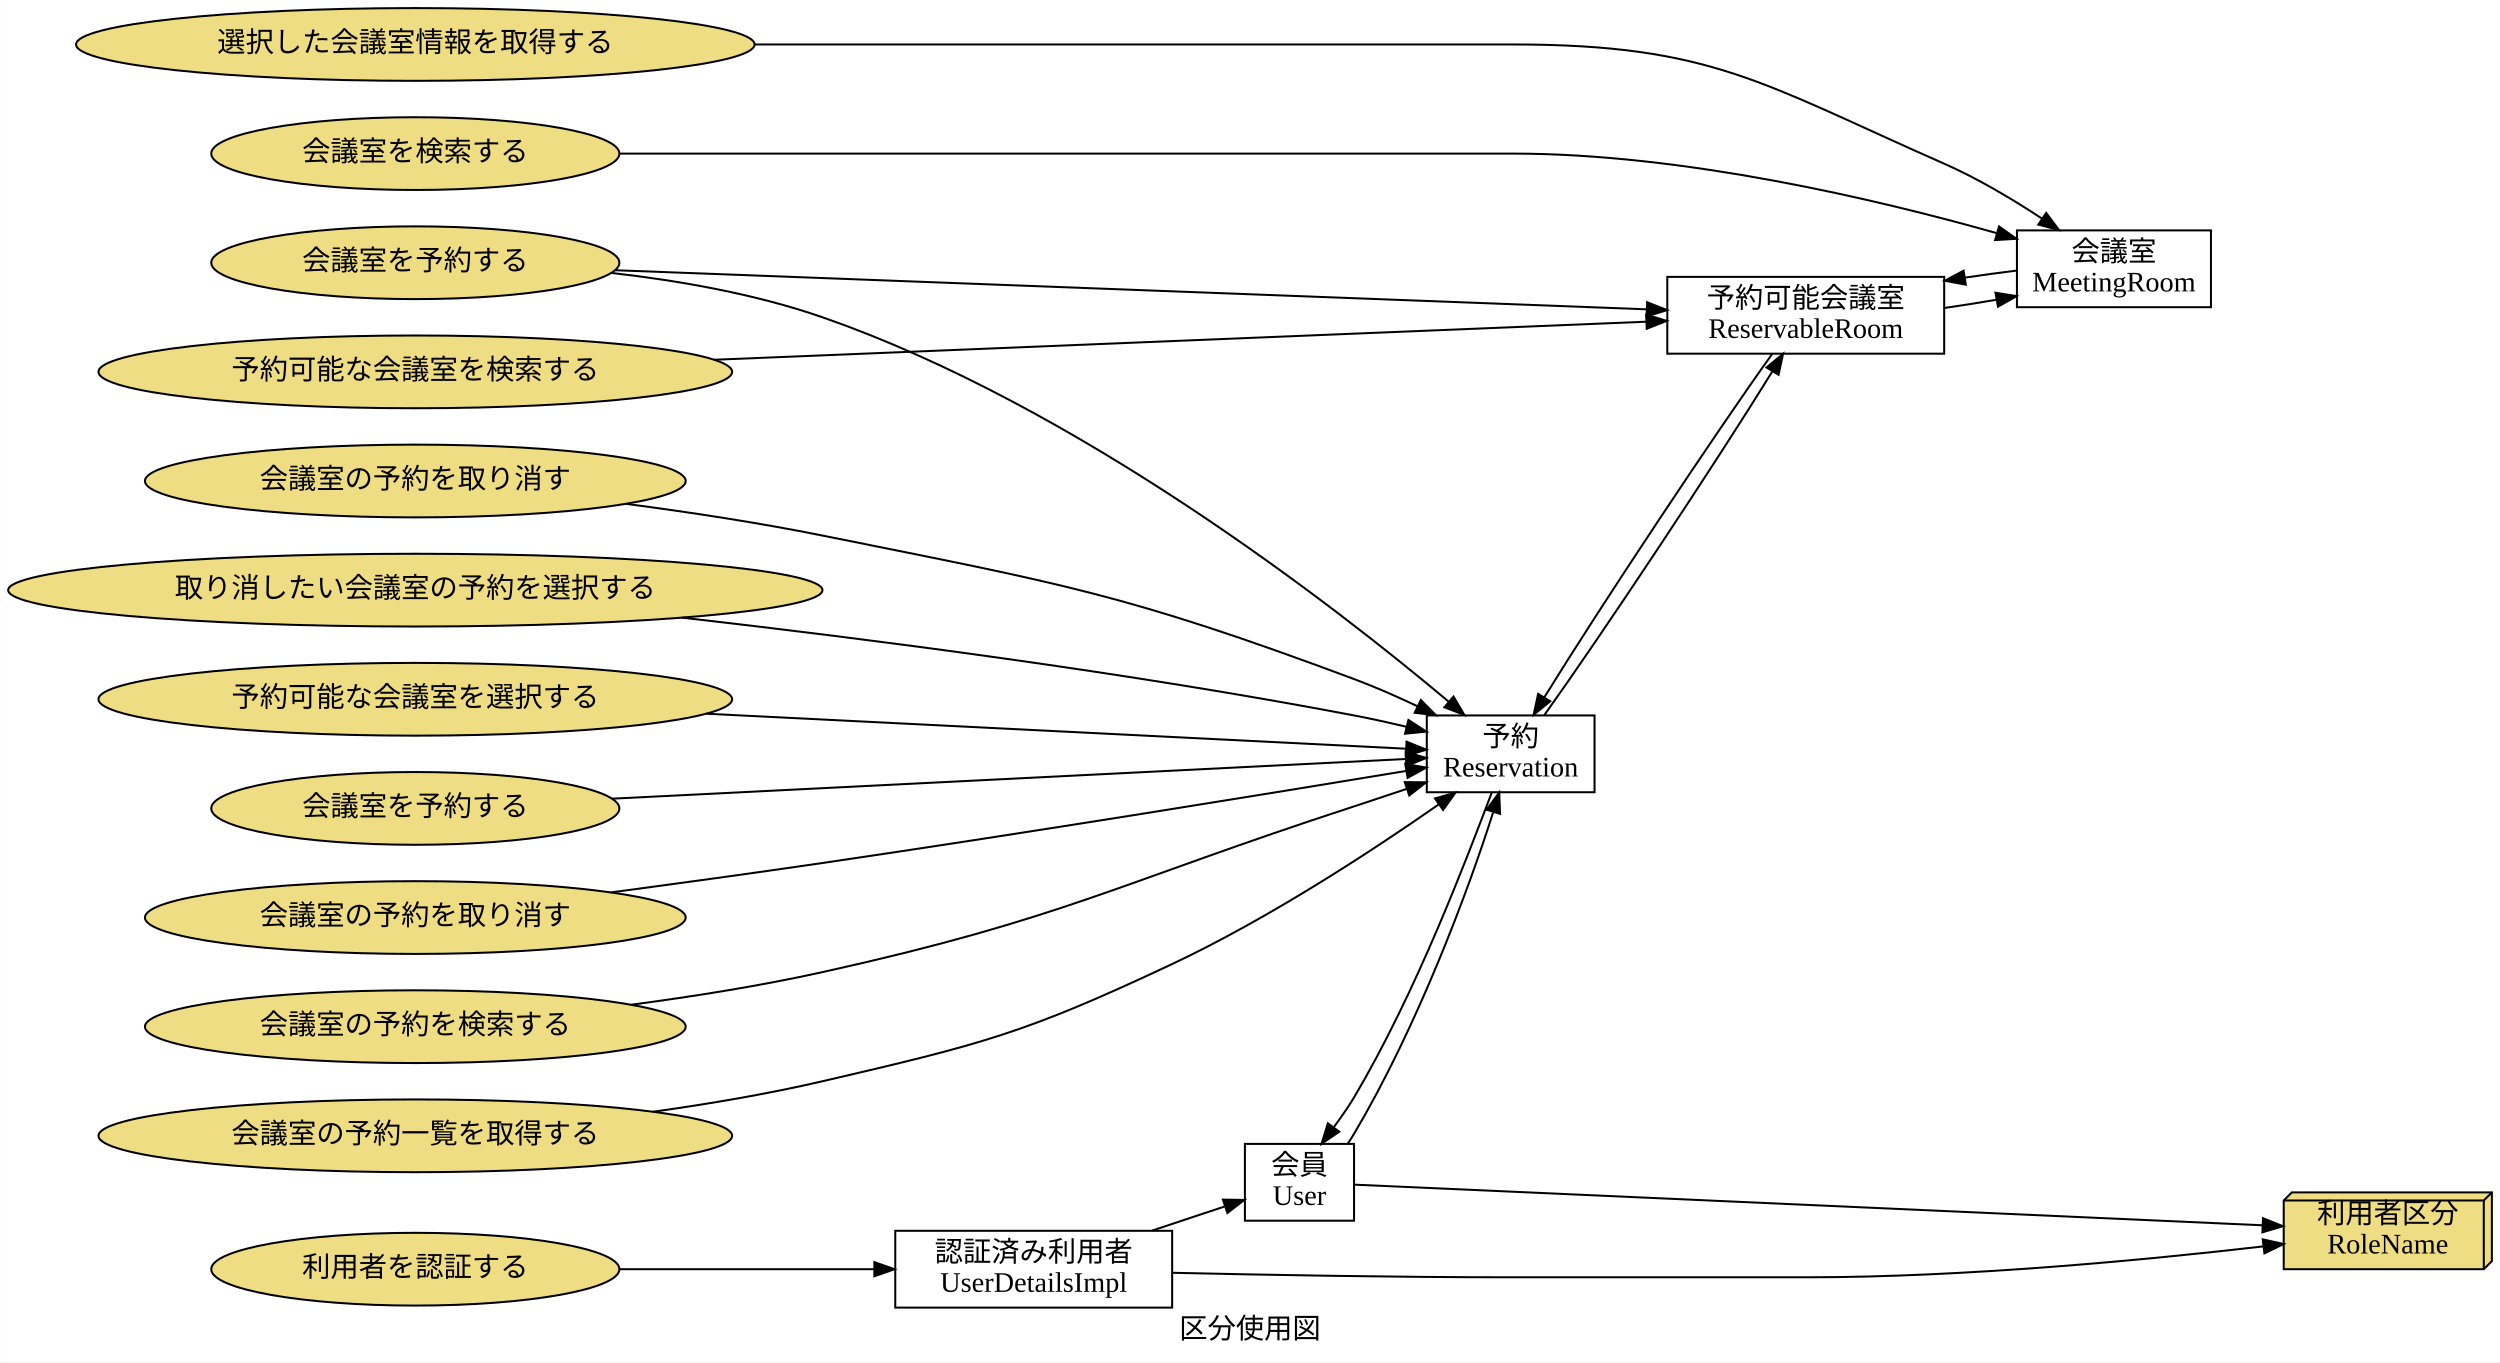
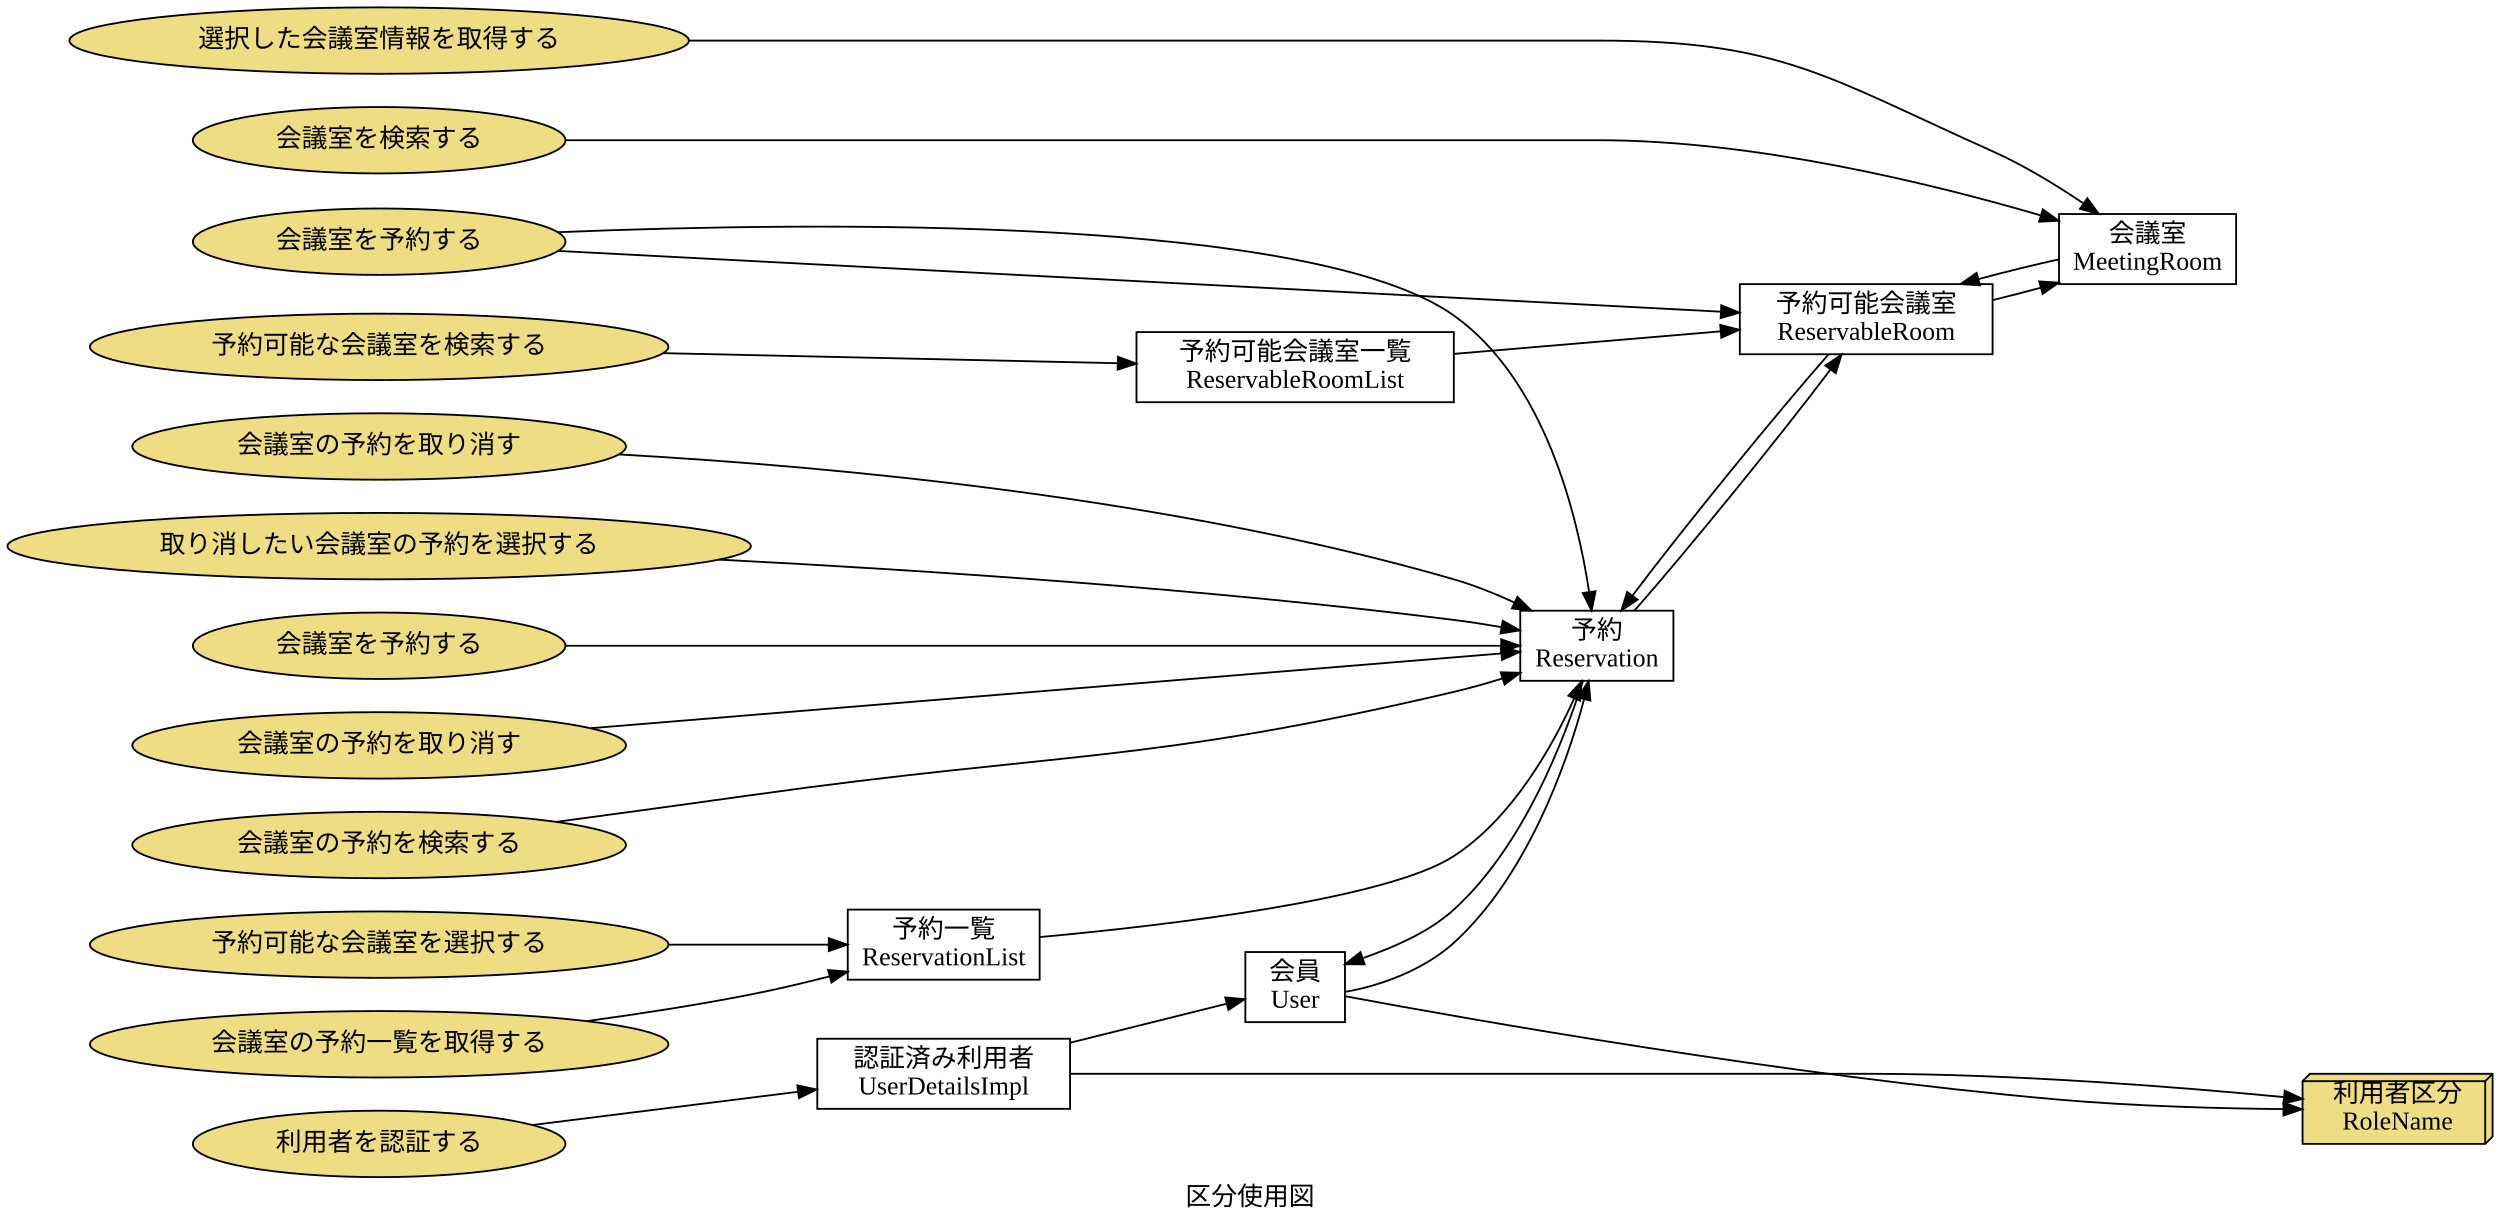
- <svg xmlns="http://www.w3.org/2000/svg" xmlns:xlink="http://www.w3.org/1999/xlink" width="1237pt" height="674pt" viewBox="0.00 0.00 1236.96 674.00">
-   <g id="graph0" class="graph" transform="scale(1 1) rotate(0) translate(4 670)">
-     <polygon fill="white" stroke="transparent" points="-4,4 -4,-670 1232.96,-670 1232.96,4 -4,4" />
-     <text text-anchor="middle" x="614.48" y="-7.8" font-family="Times New Roman,serif" font-size="14.00">区分使用図
+ <svg xmlns="http://www.w3.org/2000/svg" xmlns:xlink="http://www.w3.org/1999/xlink" width="1355pt" height="665pt" viewBox="0.00 0.00 1354.96 665.00">
+   <g id="graph0" class="graph" transform="scale(1 1) rotate(0) translate(4 661)">
+     <polygon fill="white" stroke="transparent" points="-4,4 -4,-661 1350.96,-661 1350.96,4 -4,4" />
+     <text text-anchor="middle" x="673.48" y="-7.8" font-family="Times New Roman,serif" font-size="14.00">区分使用図
        </text>
    <g id="node1" class="node">
-       <polygon fill="#eedd82" stroke="black" points="1228.96,-80 1129.96,-80 1125.96,-76 1125.96,-42 1224.96,-42 1228.96,-46 1228.96,-80" />
-       <polyline fill="none" stroke="black" points="1224.96,-76 1125.96,-76 " />
-       <polyline fill="none" stroke="black" points="1224.96,-76 1224.96,-42 " />
-       <polyline fill="none" stroke="black" points="1224.96,-76 1228.96,-80 " />
-       <text text-anchor="middle" x="1177.46" y="-64.8" font-family="Times New Roman,serif" font-size="14.00">
+       <polygon fill="#eedd82" stroke="black" points="1346.96,-79 1247.96,-79 1243.96,-75 1243.96,-41 1342.96,-41 1346.96,-45 1346.96,-79" />
+       <polyline fill="none" stroke="black" points="1342.96,-75 1243.96,-75 " />
+       <polyline fill="none" stroke="black" points="1342.96,-75 1342.96,-41 " />
+       <polyline fill="none" stroke="black" points="1342.96,-75 1346.96,-79 " />
+       <text text-anchor="middle" x="1295.46" y="-63.8" font-family="Times New Roman,serif" font-size="14.00">
                利用者区分
            </text>
-       <text text-anchor="middle" x="1177.46" y="-49.8" font-family="Times New Roman,serif" font-size="14.00">
+       <text text-anchor="middle" x="1295.46" y="-48.8" font-family="Times New Roman,serif" font-size="14.00">
                RoleName
            </text>
    </g>
    <g id="node2" class="node">
      <g id="a_node2">
        <a xlink:href="https://github.com/k2works/application_programing_excercise_2022/tree/take13/src/main/java/mrs/application/scenario/MeetingRoomReservationScenario.java" xlink:title="MeetingRoomReservationScenario.cancel(Reservation)">
-           <ellipse fill="#eedd82" stroke="black" cx="201.48" cy="-432" rx="133.78" ry="18" />
-           <text text-anchor="middle" x="201.48" y="-428.3" font-family="Times New Roman,serif" font-size="14.00">会議室の予約を取り消す
+           <ellipse fill="#eedd82" stroke="black" cx="201.48" cy="-419" rx="133.78" ry="18" />
+           <text text-anchor="middle" x="201.48" y="-415.3" font-family="Times New Roman,serif" font-size="14.00">会議室の予約を取り消す
                    </text>
        </a>
      </g>
    </g>
    <g id="node14" class="node">
-       <polygon fill="white" stroke="black" points="784.96,-316 701.96,-316 701.96,-278 784.96,-278 784.96,-316" />
-       <text text-anchor="middle" x="743.46" y="-300.8" font-family="Times New Roman,serif" font-size="14.00">予約
-             </text>
-       <text text-anchor="middle" x="743.46" y="-285.8" font-family="Times New Roman,serif" font-size="14.00">
+       <polygon fill="white" stroke="black" points="902.96,-330 819.96,-330 819.96,-292 902.96,-292 902.96,-330" />
+       <text text-anchor="middle" x="861.46" y="-314.8" font-family="Times New Roman,serif" font-size="14.00">予約
+             </text>
+       <text text-anchor="middle" x="861.46" y="-299.8" font-family="Times New Roman,serif" font-size="14.00">
                Reservation
            </text>
    </g>
-     <g id="edge10" class="edge">
-       <path fill="none" stroke="black" d="M305.93,-420.67C337.25,-416.55 371.63,-411.31 402.96,-405 521.65,-381.09 552.53,-376.32 665.96,-334 676.34,-330.13 687.2,-325.35 697.37,-320.53" />
-       <polygon fill="black" stroke="black" points="699.02,-323.62 706.49,-316.11 695.97,-317.32 699.02,-323.62" />
+     <g id="edge12" class="edge">
+       <path fill="none" stroke="black" d="M331.58,-414.69C450.99,-407.99 632.38,-390.84 783.96,-347 794.87,-343.85 806.16,-339.31 816.62,-334.52" />
+       <polygon fill="black" stroke="black" points="818.43,-337.54 825.95,-330.08 815.42,-331.22 818.43,-337.54" />
    </g>
    <g id="node3" class="node">
      <g id="a_node3">
-         <a xlink:href="https://github.com/k2works/application_programing_excercise_2022/tree/take13/src/main/java/mrs/application/scenario/MeetingRoomReservationScenario.java" xlink:title="MeetingRoomReservationScenario.findMeetingRoom(Integer)">
-           <ellipse fill="#eedd82" stroke="black" cx="201.48" cy="-648" rx="167.87" ry="18" />
-           <text text-anchor="middle" x="201.48" y="-644.3" font-family="Times New Roman,serif" font-size="14.00">選択した会議室情報を取得する
-                     </text>
-         </a>
-       </g>
-     </g>
-     <g id="node15" class="node">
-       <polygon fill="white" stroke="black" points="1089.96,-556 993.96,-556 993.96,-518 1089.96,-518 1089.96,-556" />
-       <text text-anchor="middle" x="1041.96" y="-540.8" font-family="Times New Roman,serif" font-size="14.00">
+         <a xlink:href="https://github.com/k2works/application_programing_excercise_2022/tree/take13/src/main/java/mrs/application/scenario/MeetingRoomReservationScenario.java" xlink:title="MeetingRoomReservationScenario.findMeetingRoom(RoomId)">
+           <ellipse fill="#eedd82" stroke="black" cx="201.48" cy="-639" rx="167.87" ry="18" />
+           <text text-anchor="middle" x="201.48" y="-635.3" font-family="Times New Roman,serif" font-size="14.00">選択した会議室情報を取得する
+                     </text>
+         </a>
+       </g>
+     </g>
+     <g id="node16" class="node">
+       <polygon fill="white" stroke="black" points="1207.96,-545 1111.96,-545 1111.96,-507 1207.96,-507 1207.96,-545" />
+       <text text-anchor="middle" x="1159.96" y="-529.8" font-family="Times New Roman,serif" font-size="14.00">
                会議室
            </text>
-       <text text-anchor="middle" x="1041.96" y="-525.8" font-family="Times New Roman,serif" font-size="14.00">
+       <text text-anchor="middle" x="1159.96" y="-514.8" font-family="Times New Roman,serif" font-size="14.00">
                MeetingRoom
            </text>
    </g>
-     <g id="edge11" class="edge">
-       <path fill="none" stroke="black" d="M369.21,-648C450.31,-648 549.22,-648 637.96,-648 637.96,-648 637.96,-648 744.46,-648 842.91,-648 867.86,-628.66 957.96,-589 974.59,-581.68 991.79,-571.42 1006.2,-561.94" />
-       <polygon fill="black" stroke="black" points="1008.43,-564.66 1014.77,-556.17 1004.52,-558.85 1008.43,-564.66" />
+     <g id="edge13" class="edge">
+       <path fill="none" stroke="black" d="M369.29,-639C465.15,-639 587.83,-639 696.96,-639 696.96,-639 696.96,-639 862.46,-639 961.03,-639 986.01,-619.29 1075.96,-579 1092.89,-571.42 1110.38,-560.74 1124.91,-550.96" />
+       <polygon fill="black" stroke="black" points="1127.29,-553.57 1133.54,-545.02 1123.32,-547.8 1127.29,-553.57" />
    </g>
    <g id="node4" class="node">
      <g id="a_node4">
-         <a xlink:href="https://github.com/k2works/application_programing_excercise_2022/tree/take13/src/main/java/mrs/application/scenario/MeetingRoomReservationScenario.java" xlink:title="MeetingRoomReservationScenario.findOne(Integer)">
-           <ellipse fill="#eedd82" stroke="black" cx="201.48" cy="-378" rx="201.46" ry="18" />
-           <text text-anchor="middle" x="201.48" y="-374.3" font-family="Times New Roman,serif" font-size="14.00">取り消したい会議室の予約を選択する
-                     </text>
-         </a>
-       </g>
-     </g>
-     <g id="edge12" class="edge">
-       <path fill="none" stroke="black" d="M333.46,-364.39C426.63,-353.75 554.52,-337.23 665.96,-316 674.37,-314.4 683.23,-312.45 691.83,-310.41" />
-       <polygon fill="black" stroke="black" points="692.87,-313.76 701.76,-308 691.21,-306.96 692.87,-313.76" />
+         <a xlink:href="https://github.com/k2works/application_programing_excercise_2022/tree/take13/src/main/java/mrs/application/scenario/MeetingRoomReservationScenario.java" xlink:title="MeetingRoomReservationScenario.findOne(ReservationId)">
+           <ellipse fill="#eedd82" stroke="black" cx="201.48" cy="-365" rx="201.46" ry="18" />
+           <text text-anchor="middle" x="201.48" y="-361.3" font-family="Times New Roman,serif" font-size="14.00">取り消したい会議室の予約を選択する
+                     </text>
+         </a>
+       </g>
+     </g>
+     <g id="edge14" class="edge">
+       <path fill="none" stroke="black" d="M385.66,-357.68C500.41,-351.79 651.18,-341.66 783.96,-325 792.34,-323.95 801.19,-322.58 809.78,-321.1" />
+       <polygon fill="black" stroke="black" points="810.47,-324.53 819.7,-319.34 809.24,-317.64 810.47,-324.53" />
    </g>
    <g id="node5" class="node">
      <g id="a_node5">
        <a xlink:href="https://github.com/k2works/application_programing_excercise_2022/tree/take13/src/main/java/mrs/application/scenario/MeetingRoomReservationScenario.java" xlink:title="MeetingRoomReservationScenario.findReservations(ReservableRoomId)">
-           <ellipse fill="#eedd82" stroke="black" cx="201.48" cy="-324" rx="156.77" ry="18" />
-           <text text-anchor="middle" x="201.48" y="-320.3" font-family="Times New Roman,serif" font-size="14.00">予約可能な会議室を選択する
-                     </text>
-         </a>
-       </g>
-     </g>
-     <g id="edge13" class="edge">
-       <path fill="none" stroke="black" d="M345.42,-316.85C459.65,-311.14 613.18,-303.46 691.65,-299.54" />
-       <polygon fill="black" stroke="black" points="691.94,-303.03 701.76,-299.04 691.59,-296.04 691.94,-303.03" />
+           <ellipse fill="#eedd82" stroke="black" cx="201.48" cy="-149" rx="156.77" ry="18" />
+           <text text-anchor="middle" x="201.48" y="-145.3" font-family="Times New Roman,serif" font-size="14.00">予約可能な会議室を選択する
+                     </text>
+         </a>
+       </g>
+     </g>
+     <g id="node15" class="node">
+       <polygon fill="white" stroke="black" points="559.46,-168 455.46,-168 455.46,-130 559.46,-130 559.46,-168" />
+       <text text-anchor="middle" x="507.46" y="-152.8" font-family="Times New Roman,serif" font-size="14.00">
+                 予約一覧
+             </text>
+       <text text-anchor="middle" x="507.46" y="-137.8" font-family="Times New Roman,serif" font-size="14.00">
+                 ReservationList
+             </text>
+     </g>
+     <g id="edge15" class="edge">
+       <path fill="none" stroke="black" d="M358.48,-149C389.23,-149 419.76,-149 445.03,-149" />
+       <polygon fill="black" stroke="black" points="445.17,-152.5 455.17,-149 445.17,-145.5 445.17,-152.5" />
    </g>
    <g id="node6" class="node">
      <g id="a_node6">
        <a xlink:href="https://github.com/k2works/application_programing_excercise_2022/tree/take13/src/main/java/mrs/application/scenario/MeetingRoomReservationScenario.java" xlink:title="MeetingRoomReservationScenario.reserve(Reservation)">
-           <ellipse fill="#eedd82" stroke="black" cx="201.48" cy="-270" rx="100.98" ry="18" />
-           <text text-anchor="middle" x="201.48" y="-266.3" font-family="Times New Roman,serif" font-size="14.00">会議室を予約する
-                     </text>
-         </a>
-       </g>
-     </g>
-     <g id="edge14" class="edge">
-       <path fill="none" stroke="black" d="M298.71,-274.81C413.62,-280.56 601.56,-289.95 691.45,-294.45" />
-       <polygon fill="black" stroke="black" points="691.49,-297.96 701.65,-294.96 691.84,-290.96 691.49,-297.96" />
+           <ellipse fill="#eedd82" stroke="black" cx="201.48" cy="-311" rx="100.98" ry="18" />
+           <text text-anchor="middle" x="201.48" y="-307.3" font-family="Times New Roman,serif" font-size="14.00">会議室を予約する
+                     </text>
+         </a>
+       </g>
+     </g>
+     <g id="edge16" class="edge">
+       <path fill="none" stroke="black" d="M302.42,-311C444.86,-311 701.04,-311 809.61,-311" />
+       <polygon fill="black" stroke="black" points="809.65,-314.5 819.65,-311 809.65,-307.5 809.65,-314.5" />
    </g>
    <g id="node7" class="node">
      <g id="a_node7">
        <a xlink:href="https://github.com/k2works/application_programing_excercise_2022/tree/take13/src/main/java/mrs/application/service/reservation/ReservationService.java" xlink:title="ReservationService.cancel(Reservation)">
-           <ellipse fill="#eedd82" stroke="black" cx="201.48" cy="-216" rx="133.78" ry="18" />
-           <text text-anchor="middle" x="201.48" y="-212.3" font-family="Times New Roman,serif" font-size="14.00">会議室の予約を取り消す
-                     </text>
-         </a>
-       </g>
-     </g>
-     <g id="edge15" class="edge">
-       <path fill="none" stroke="black" d="M298.4,-228.44C331.55,-232.87 368.91,-238 402.96,-243 505.54,-258.06 625.22,-277.55 691.57,-288.52" />
-       <polygon fill="black" stroke="black" points="691.31,-292.02 701.75,-290.2 692.46,-285.12 691.31,-292.02" />
+           <ellipse fill="#eedd82" stroke="black" cx="201.48" cy="-257" rx="133.78" ry="18" />
+           <text text-anchor="middle" x="201.48" y="-253.3" font-family="Times New Roman,serif" font-size="14.00">会議室の予約を取り消す
+                     </text>
+         </a>
+       </g>
+     </g>
+     <g id="edge17" class="edge">
+       <path fill="none" stroke="black" d="M316.34,-266.34C461.04,-278.22 704.62,-298.21 809.69,-306.83" />
+       <polygon fill="black" stroke="black" points="809.47,-310.33 819.72,-307.66 810.04,-303.35 809.47,-310.33" />
    </g>
    <g id="node8" class="node">
      <g id="a_node8">
-         <a xlink:href="https://github.com/k2works/application_programing_excercise_2022/tree/take13/src/main/java/mrs/application/service/reservation/ReservationService.java" xlink:title="ReservationService.findOne(Integer)">
-           <ellipse fill="#eedd82" stroke="black" cx="201.48" cy="-162" rx="133.78" ry="18" />
-           <text text-anchor="middle" x="201.48" y="-158.3" font-family="Times New Roman,serif" font-size="14.00">会議室の予約を検索する
-                     </text>
-         </a>
-       </g>
-     </g>
-     <g id="edge16" class="edge">
-       <path fill="none" stroke="black" d="M308.42,-172.88C339.11,-176.94 372.53,-182.26 402.96,-189 522.5,-215.49 549.55,-233.07 665.96,-271 674.39,-273.75 683.33,-276.72 692,-279.65" />
-       <polygon fill="black" stroke="black" points="691.04,-283.02 701.64,-282.91 693.29,-276.39 691.04,-283.02" />
+         <a xlink:href="https://github.com/k2works/application_programing_excercise_2022/tree/take13/src/main/java/mrs/application/service/reservation/ReservationService.java" xlink:title="ReservationService.findOne(ReservationId)">
+           <ellipse fill="#eedd82" stroke="black" cx="201.48" cy="-203" rx="133.78" ry="18" />
+           <text text-anchor="middle" x="201.48" y="-199.3" font-family="Times New Roman,serif" font-size="14.00">会議室の予約を検索する
+                     </text>
+         </a>
+       </g>
+     </g>
+     <g id="edge18" class="edge">
+       <path fill="none" stroke="black" d="M297.61,-215.57C330.94,-220.04 368.62,-225.16 402.96,-230 572.44,-253.87 617.35,-246.83 783.96,-286 792.56,-288.02 801.58,-290.57 810.28,-293.26" />
+       <polygon fill="black" stroke="black" points="809.35,-296.63 819.94,-296.34 811.47,-289.96 809.35,-296.63" />
    </g>
    <g id="node9" class="node">
      <g id="a_node9">
        <a xlink:href="https://github.com/k2works/application_programing_excercise_2022/tree/take13/src/main/java/mrs/application/service/reservation/ReservationService.java" xlink:title="ReservationService.findReservations(ReservableRoomId)">
-           <ellipse fill="#eedd82" stroke="black" cx="201.48" cy="-108" rx="156.77" ry="18" />
-           <text text-anchor="middle" x="201.48" y="-104.3" font-family="Times New Roman,serif" font-size="14.00">会議室の予約一覧を取得する
-                     </text>
-         </a>
-       </g>
-     </g>
-     <g id="edge17" class="edge">
-       <path fill="none" stroke="black" d="M319.25,-119.93C346.88,-123.79 376.11,-128.75 402.96,-135 481.95,-153.38 502.59,-158.46 575.96,-193 623.94,-215.59 675.11,-249.14 707.86,-271.98" />
-       <polygon fill="black" stroke="black" points="705.99,-274.94 716.18,-277.83 710.02,-269.22 705.99,-274.94" />
+           <ellipse fill="#eedd82" stroke="black" cx="201.48" cy="-95" rx="156.77" ry="18" />
+           <text text-anchor="middle" x="201.48" y="-91.3" font-family="Times New Roman,serif" font-size="14.00">会議室の予約一覧を取得する
+                     </text>
+         </a>
+       </g>
+     </g>
+     <g id="edge19" class="edge">
+       <path fill="none" stroke="black" d="M313.96,-107.57C343.05,-111.52 374.28,-116.35 402.96,-122 416.82,-124.73 431.58,-128.22 445.47,-131.78" />
+       <polygon fill="black" stroke="black" points="444.86,-135.23 455.42,-134.37 446.63,-128.46 444.86,-135.23" />
    </g>
    <g id="node10" class="node">
      <g id="a_node10">
        <a xlink:href="https://github.com/k2works/application_programing_excercise_2022/tree/take13/src/main/java/mrs/application/service/reservation/ReservationService.java" xlink:title="ReservationService.reserve(Reservation)">
-           <ellipse fill="#eedd82" stroke="black" cx="201.48" cy="-540" rx="100.98" ry="18" />
-           <text text-anchor="middle" x="201.48" y="-536.3" font-family="Times New Roman,serif" font-size="14.00">会議室を予約する
-                     </text>
-         </a>
-       </g>
-     </g>
-     <g id="edge18" class="edge">
-       <path fill="none" stroke="black" d="M298.39,-534.96C332.13,-531.14 369.87,-524.51 402.96,-513 529.38,-469.05 656.72,-369.91 712.8,-322.8" />
-       <polygon fill="black" stroke="black" points="715.18,-325.37 720.55,-316.24 710.66,-320.03 715.18,-325.37" />
-     </g>
-     <g id="node16" class="node">
-       <polygon fill="white" stroke="black" points="957.96,-533 820.96,-533 820.96,-495 957.96,-495 957.96,-533" />
-       <text text-anchor="middle" x="889.46" y="-517.8" font-family="Times New Roman,serif" font-size="14.00">
+           <ellipse fill="#eedd82" stroke="black" cx="201.48" cy="-530" rx="100.98" ry="18" />
+           <text text-anchor="middle" x="201.48" y="-526.3" font-family="Times New Roman,serif" font-size="14.00">会議室を予約する
+                     </text>
+         </a>
+       </g>
+     </g>
+     <g id="edge20" class="edge">
+       <path fill="none" stroke="black" d="M298.06,-535.14C442.7,-541.02 708.34,-543.74 783.96,-490 833.38,-454.88 851.11,-381.09 857.29,-340.07" />
+       <polygon fill="black" stroke="black" points="860.76,-340.53 858.65,-330.14 853.82,-339.57 860.76,-340.53" />
+     </g>
+     <g id="node17" class="node">
+       <polygon fill="white" stroke="black" points="1075.96,-507 938.96,-507 938.96,-469 1075.96,-469 1075.96,-507" />
+       <text text-anchor="middle" x="1007.46" y="-491.8" font-family="Times New Roman,serif" font-size="14.00">
                予約可能会議室
            </text>
-       <text text-anchor="middle" x="889.46" y="-502.8" font-family="Times New Roman,serif" font-size="14.00">
+       <text text-anchor="middle" x="1007.46" y="-476.8" font-family="Times New Roman,serif" font-size="14.00">
                ReservableRoom
            </text>
    </g>
-     <g id="edge19" class="edge">
-       <path fill="none" stroke="black" d="M300.4,-536.29C437.77,-531.08 684.9,-521.72 810.55,-516.95" />
-       <polygon fill="black" stroke="black" points="810.99,-520.44 820.85,-516.56 810.73,-513.44 810.99,-520.44" />
+     <g id="edge21" class="edge">
+       <path fill="none" stroke="black" d="M298.26,-525C459.08,-516.6 780.28,-499.82 928.37,-492.08" />
+       <polygon fill="black" stroke="black" points="928.93,-495.56 938.73,-491.54 928.56,-488.57 928.93,-495.56" />
    </g>
    <g id="node11" class="node">
      <g id="a_node11">
-         <a xlink:href="https://github.com/k2works/application_programing_excercise_2022/tree/take13/src/main/java/mrs/application/service/room/RoomService.java" xlink:title="RoomService.findMeetingRoom(Integer)">
-           <ellipse fill="#eedd82" stroke="black" cx="201.48" cy="-594" rx="100.98" ry="18" />
-           <text text-anchor="middle" x="201.48" y="-590.3" font-family="Times New Roman,serif" font-size="14.00">会議室を検索する
-                     </text>
-         </a>
-       </g>
-     </g>
-     <g id="edge20" class="edge">
-       <path fill="none" stroke="black" d="M302.37,-594C390.63,-594 522.86,-594 637.96,-594 637.96,-594 637.96,-594 744.46,-594 828.95,-594 924.58,-571.41 983.83,-554.67" />
-       <polygon fill="black" stroke="black" points="985.1,-557.95 993.74,-551.83 983.17,-551.22 985.1,-557.95" />
+         <a xlink:href="https://github.com/k2works/application_programing_excercise_2022/tree/take13/src/main/java/mrs/application/service/room/RoomService.java" xlink:title="RoomService.findMeetingRoom(RoomId)">
+           <ellipse fill="#eedd82" stroke="black" cx="201.48" cy="-585" rx="100.98" ry="18" />
+           <text text-anchor="middle" x="201.48" y="-581.3" font-family="Times New Roman,serif" font-size="14.00">会議室を検索する
+                     </text>
+         </a>
+       </g>
+     </g>
+     <g id="edge22" class="edge">
+       <path fill="none" stroke="black" d="M302.4,-585C402.28,-585 560.25,-585 696.96,-585 696.96,-585 696.96,-585 862.46,-585 947.06,-585 1042.66,-561.61 1101.88,-544.29" />
+       <polygon fill="black" stroke="black" points="1103.19,-547.55 1111.78,-541.35 1101.2,-540.84 1103.19,-547.55" />
    </g>
    <g id="node12" class="node">
      <g id="a_node12">
-         <a xlink:href="https://github.com/k2works/application_programing_excercise_2022/tree/take13/src/main/java/mrs/application/service/room/RoomService.java" xlink:title="RoomService.findReservableRooms(LocalDate)">
-           <ellipse fill="#eedd82" stroke="black" cx="201.48" cy="-486" rx="156.77" ry="18" />
-           <text text-anchor="middle" x="201.48" y="-482.3" font-family="Times New Roman,serif" font-size="14.00">予約可能な会議室を検索する
-                     </text>
-         </a>
-       </g>
-     </g>
-     <g id="edge21" class="edge">
-       <path fill="none" stroke="black" d="M349.22,-491.99C490.44,-497.75 698.55,-506.25 810.45,-510.82" />
-       <polygon fill="black" stroke="black" points="810.51,-514.32 820.64,-511.23 810.79,-507.33 810.51,-514.32" />
+         <a xlink:href="https://github.com/k2works/application_programing_excercise_2022/tree/take13/src/main/java/mrs/application/service/room/RoomService.java" xlink:title="RoomService.findReservableRooms(ReservedDate)">
+           <ellipse fill="#eedd82" stroke="black" cx="201.48" cy="-473" rx="156.77" ry="18" />
+           <text text-anchor="middle" x="201.48" y="-469.3" font-family="Times New Roman,serif" font-size="14.00">予約可能な会議室を検索する
+                     </text>
+         </a>
+       </g>
+     </g>
+     <g id="node18" class="node">
+       <polygon fill="white" stroke="black" points="783.96,-481 611.96,-481 611.96,-443 783.96,-443 783.96,-481" />
+       <text text-anchor="middle" x="697.96" y="-465.8" font-family="Times New Roman,serif" font-size="14.00">
+                 予約可能会議室一覧
+             </text>
+       <text text-anchor="middle" x="697.96" y="-450.8" font-family="Times New Roman,serif" font-size="14.00">
+                 ReservableRoomList
+             </text>
+     </g>
+     <g id="edge23" class="edge">
+       <path fill="none" stroke="black" d="M355.55,-469.59C435.98,-467.81 532.04,-465.67 601.75,-464.12" />
+       <polygon fill="black" stroke="black" points="601.92,-467.62 611.84,-463.89 601.76,-460.62 601.92,-467.62" />
    </g>
    <g id="node13" class="node">
      <g id="a_node13">
        <a xlink:href="https://github.com/k2works/application_programing_excercise_2022/tree/take13/src/main/java/mrs/application/service/user/UserService.java" xlink:title="UserService.loadUserByUsername(String)">
-           <ellipse fill="#eedd82" stroke="black" cx="201.48" cy="-42" rx="100.98" ry="18" />
-           <text text-anchor="middle" x="201.48" y="-38.3" font-family="Times New Roman,serif" font-size="14.00">利用者を認証する
-                     </text>
-         </a>
-       </g>
-     </g>
-     <g id="node18" class="node">
-       <polygon fill="white" stroke="black" points="575.96,-61 438.96,-61 438.96,-23 575.96,-23 575.96,-61" />
-       <text text-anchor="middle" x="507.46" y="-45.8" font-family="Times New Roman,serif" font-size="14.00">
+           <ellipse fill="#eedd82" stroke="black" cx="201.48" cy="-41" rx="100.98" ry="18" />
+           <text text-anchor="middle" x="201.48" y="-37.3" font-family="Times New Roman,serif" font-size="14.00">利用者を認証する
+                     </text>
+         </a>
+       </g>
+     </g>
+     <g id="node20" class="node">
+       <polygon fill="white" stroke="black" points="575.96,-98 438.96,-98 438.96,-60 575.96,-60 575.96,-98" />
+       <text text-anchor="middle" x="507.46" y="-82.8" font-family="Times New Roman,serif" font-size="14.00">
                認証済み利用者
            </text>
-       <text text-anchor="middle" x="507.46" y="-30.8" font-family="Times New Roman,serif" font-size="14.00">
+       <text text-anchor="middle" x="507.46" y="-67.8" font-family="Times New Roman,serif" font-size="14.00">
                UserDetailsImpl
            </text>
    </g>
-     <g id="edge22" class="edge">
-       <path fill="none" stroke="black" d="M302.44,-42C343.42,-42 390.15,-42 428.53,-42" />
-       <polygon fill="black" stroke="black" points="428.61,-45.5 438.61,-42 428.61,-38.5 428.61,-45.5" />
+     <g id="edge24" class="edge">
+       <path fill="none" stroke="black" d="M284.74,-51.28C329.44,-56.87 384.41,-63.74 428.43,-69.25" />
+       <polygon fill="black" stroke="black" points="428.15,-72.74 438.51,-70.5 429.02,-65.79 428.15,-72.74" />
    </g>
    <g id="edge5" class="edge">
-       <path fill="none" stroke="black" d="M760.15,-316.23C787.9,-354.92 845.34,-441.49 872.97,-486.27" />
-       <polygon fill="black" stroke="black" points="870.04,-488.18 878.23,-494.9 876.01,-484.54 870.04,-488.18" />
-     </g>
-     <g id="node17" class="node">
-       <polygon fill="white" stroke="black" points="665.96,-104 611.96,-104 611.96,-66 665.96,-66 665.96,-104" />
-       <text text-anchor="middle" x="638.96" y="-88.8" font-family="Times New Roman,serif" font-size="14.00">会員
-             </text>
-       <text text-anchor="middle" x="638.96" y="-73.8" font-family="Times New Roman,serif" font-size="14.00">User
-             </text>
+       <path fill="none" stroke="black" d="M881.88,-330.08C909.74,-361.68 960.7,-424.34 988.01,-460.62" />
+       <polygon fill="black" stroke="black" points="985.33,-462.88 994.1,-468.81 990.94,-458.7 985.33,-462.88" />
+     </g>
+     <g id="node19" class="node">
+       <polygon fill="white" stroke="black" points="724.96,-145 670.96,-145 670.96,-107 724.96,-107 724.96,-145" />
+       <text text-anchor="middle" x="697.96" y="-129.8" font-family="Times New Roman,serif" font-size="14.00">会員
+             </text>
+       <text text-anchor="middle" x="697.96" y="-114.8" font-family="Times New Roman,serif" font-size="14.00">
+                 User
+             </text>
+     </g>
+     <g id="edge9" class="edge">
+       <path fill="none" stroke="black" d="M853.91,-291.8C844.05,-261.36 822.34,-202.86 783.96,-168 770.28,-155.57 751.4,-147.62 734.9,-141.78" />
+       <polygon fill="black" stroke="black" points="735.6,-138.32 725.01,-138.41 733.34,-144.95 735.6,-138.32" />
+     </g>
+     <g id="edge6" class="edge">
+       <path fill="none" stroke="black" d="M559.52,-153.1C628.69,-159.45 747.73,-173.46 783.96,-197 815.47,-217.47 837.18,-255.96 849.22,-282.51" />
+       <polygon fill="black" stroke="black" points="846.01,-283.92 853.21,-291.7 852.43,-281.13 846.01,-283.92" />
+     </g>
+     <g id="edge3" class="edge">
+       <path fill="none" stroke="black" d="M1111.87,-520.42C1098.11,-517.39 1082.87,-513.65 1068.43,-509.76" />
+       <polygon fill="black" stroke="black" points="1069.15,-506.33 1058.58,-507.06 1067.29,-513.08 1069.15,-506.33" />
+     </g>
+     <g id="edge10" class="edge">
+       <path fill="none" stroke="black" d="M987.01,-468.88C959.11,-437.23 908.1,-374.49 880.82,-338.25" />
+       <polygon fill="black" stroke="black" points="883.52,-336.01 874.74,-330.07 877.9,-340.18 883.52,-336.01" />
+     </g>
+     <g id="edge7" class="edge">
+       <path fill="none" stroke="black" d="M1076.23,-498.39C1084.87,-500.5 1093.63,-502.77 1102.07,-505.07" />
+       <polygon fill="black" stroke="black" points="1101.23,-508.47 1111.8,-507.78 1103.11,-501.72 1101.23,-508.47" />
+     </g>
+     <g id="edge11" class="edge">
+       <path fill="none" stroke="black" d="M784.21,-469.21C829.39,-473.03 884.5,-477.69 928.53,-481.41" />
+       <polygon fill="black" stroke="black" points="928.35,-484.91 938.61,-482.26 928.94,-477.93 928.35,-484.91" />
+     </g>
+     <g id="edge2" class="edge">
+       <path fill="none" stroke="black" d="M725.41,-120.97C790.72,-108.8 965.03,-77.82 1111.96,-65 1152.34,-61.48 1197.92,-60.23 1233.42,-59.86" />
+       <polygon fill="black" stroke="black" points="1233.66,-63.35 1243.63,-59.77 1233.6,-56.36 1233.66,-63.35" />
+     </g>
+     <g id="edge4" class="edge">
+       <path fill="none" stroke="black" d="M725.01,-123.41C743.33,-126.51 767.44,-134.99 783.96,-150 823.17,-185.62 844.99,-245.91 854.54,-281.93" />
+       <polygon fill="black" stroke="black" points="851.19,-282.98 857.01,-291.84 857.98,-281.29 851.19,-282.98" />
+     </g>
+     <g id="edge1" class="edge">
+       <path fill="none" stroke="black" d="M576.27,-79C647.16,-79 761.62,-79 860.46,-79 860.46,-79 860.46,-79 1008.46,-79 1086.39,-79 1176,-71.89 1233.84,-66.37" />
+       <polygon fill="black" stroke="black" points="1234.29,-69.84 1243.9,-65.39 1233.61,-62.87 1234.29,-69.84" />
    </g>
    <g id="edge8" class="edge">
-       <path fill="none" stroke="black" d="M734.14,-277.93C721.8,-245.44 696.75,-178.88 665.96,-127 663.08,-122.14 659.56,-117.2 656.05,-112.42" />
-       <polygon fill="black" stroke="black" points="658.64,-110.03 649.89,-104.05 653,-114.18 658.64,-110.03" />
-     </g>
-     <g id="edge3" class="edge">
-       <path fill="none" stroke="black" d="M993.8,-536.11C985.6,-535.12 976.88,-533.93 968.12,-532.61" />
-       <polygon fill="black" stroke="black" points="968.65,-529.15 958.23,-531.08 967.57,-536.07 968.65,-529.15" />
-     </g>
-     <g id="edge9" class="edge">
-       <path fill="none" stroke="black" d="M872.92,-494.96C845.27,-456.44 787.83,-369.89 760.11,-324.97" />
-       <polygon fill="black" stroke="black" points="763.02,-323.02 754.82,-316.31 757.04,-326.67 763.02,-323.02" />
-     </g>
-     <g id="edge6" class="edge">
-       <path fill="none" stroke="black" d="M958.23,-517.64C966.77,-518.87 975.44,-520.25 983.8,-521.69" />
-       <polygon fill="black" stroke="black" points="983.34,-525.16 993.8,-523.48 984.58,-518.27 983.34,-525.16" />
-     </g>
-     <g id="edge2" class="edge">
-       <path fill="none" stroke="black" d="M666.2,-83.83C747.79,-80.18 998.51,-68.96 1115.35,-63.73" />
-       <polygon fill="black" stroke="black" points="1115.72,-67.22 1125.56,-63.28 1115.41,-60.23 1115.72,-67.22" />
-     </g>
-     <g id="edge4" class="edge">
-       <path fill="none" stroke="black" d="M662.87,-104.11C663.96,-105.73 665,-107.37 665.96,-109 697.26,-161.73 722.62,-229.63 734.74,-267.92" />
-       <polygon fill="black" stroke="black" points="731.52,-269.36 737.8,-277.89 738.21,-267.31 731.52,-269.36" />
-     </g>
-     <g id="edge1" class="edge">
-       <path fill="none" stroke="black" d="M576.04,-40.23C622.78,-39.16 686.39,-38 742.46,-38 742.46,-38 742.46,-38 890.46,-38 968.47,-38 1058.06,-46.61 1115.87,-53.29" />
-       <polygon fill="black" stroke="black" points="1115.59,-56.78 1125.93,-54.47 1116.41,-49.83 1115.59,-56.78" />
-     </g>
-     <g id="edge7" class="edge">
-       <path fill="none" stroke="black" d="M566.02,-61.11C578.22,-65.16 590.78,-69.33 601.91,-73.03" />
-       <polygon fill="black" stroke="black" points="601.09,-76.44 611.68,-76.27 603.29,-69.8 601.09,-76.44" />
+       <path fill="none" stroke="black" d="M575.98,-95.84C604.64,-102.98 636.89,-111.02 660.88,-117" />
+       <polygon fill="black" stroke="black" points="660.07,-120.41 670.62,-119.43 661.77,-113.62 660.07,-120.41" />
    </g>
  </g>
</svg>
